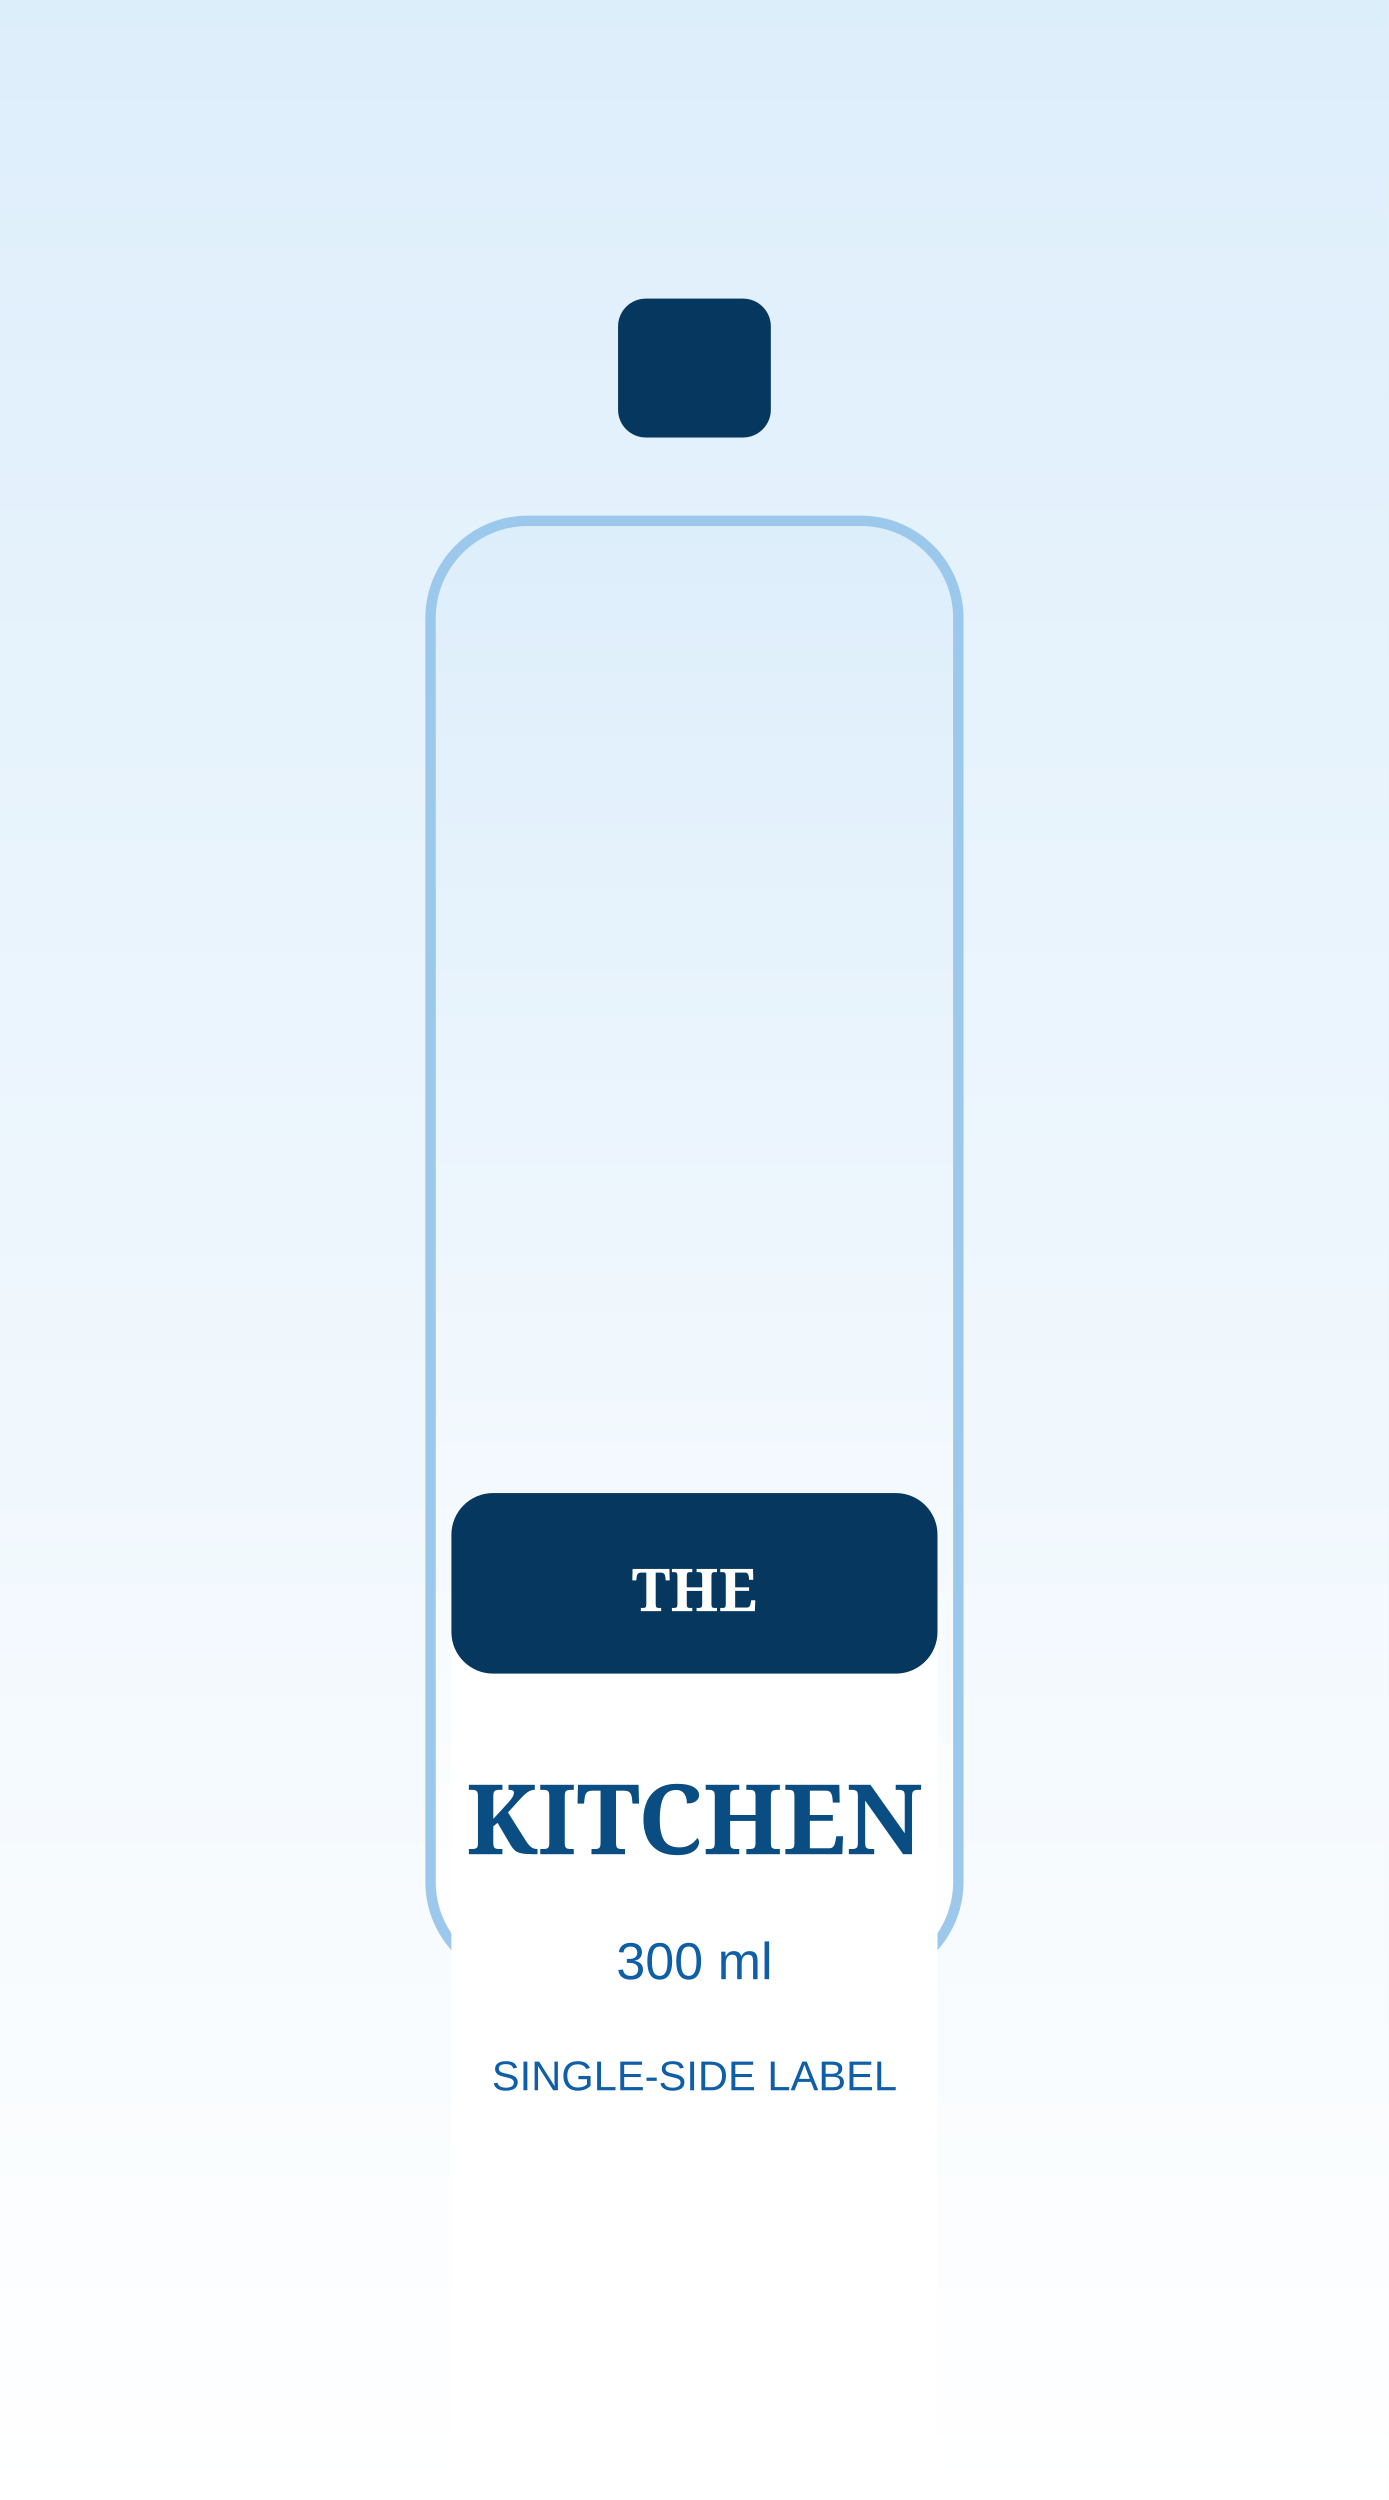
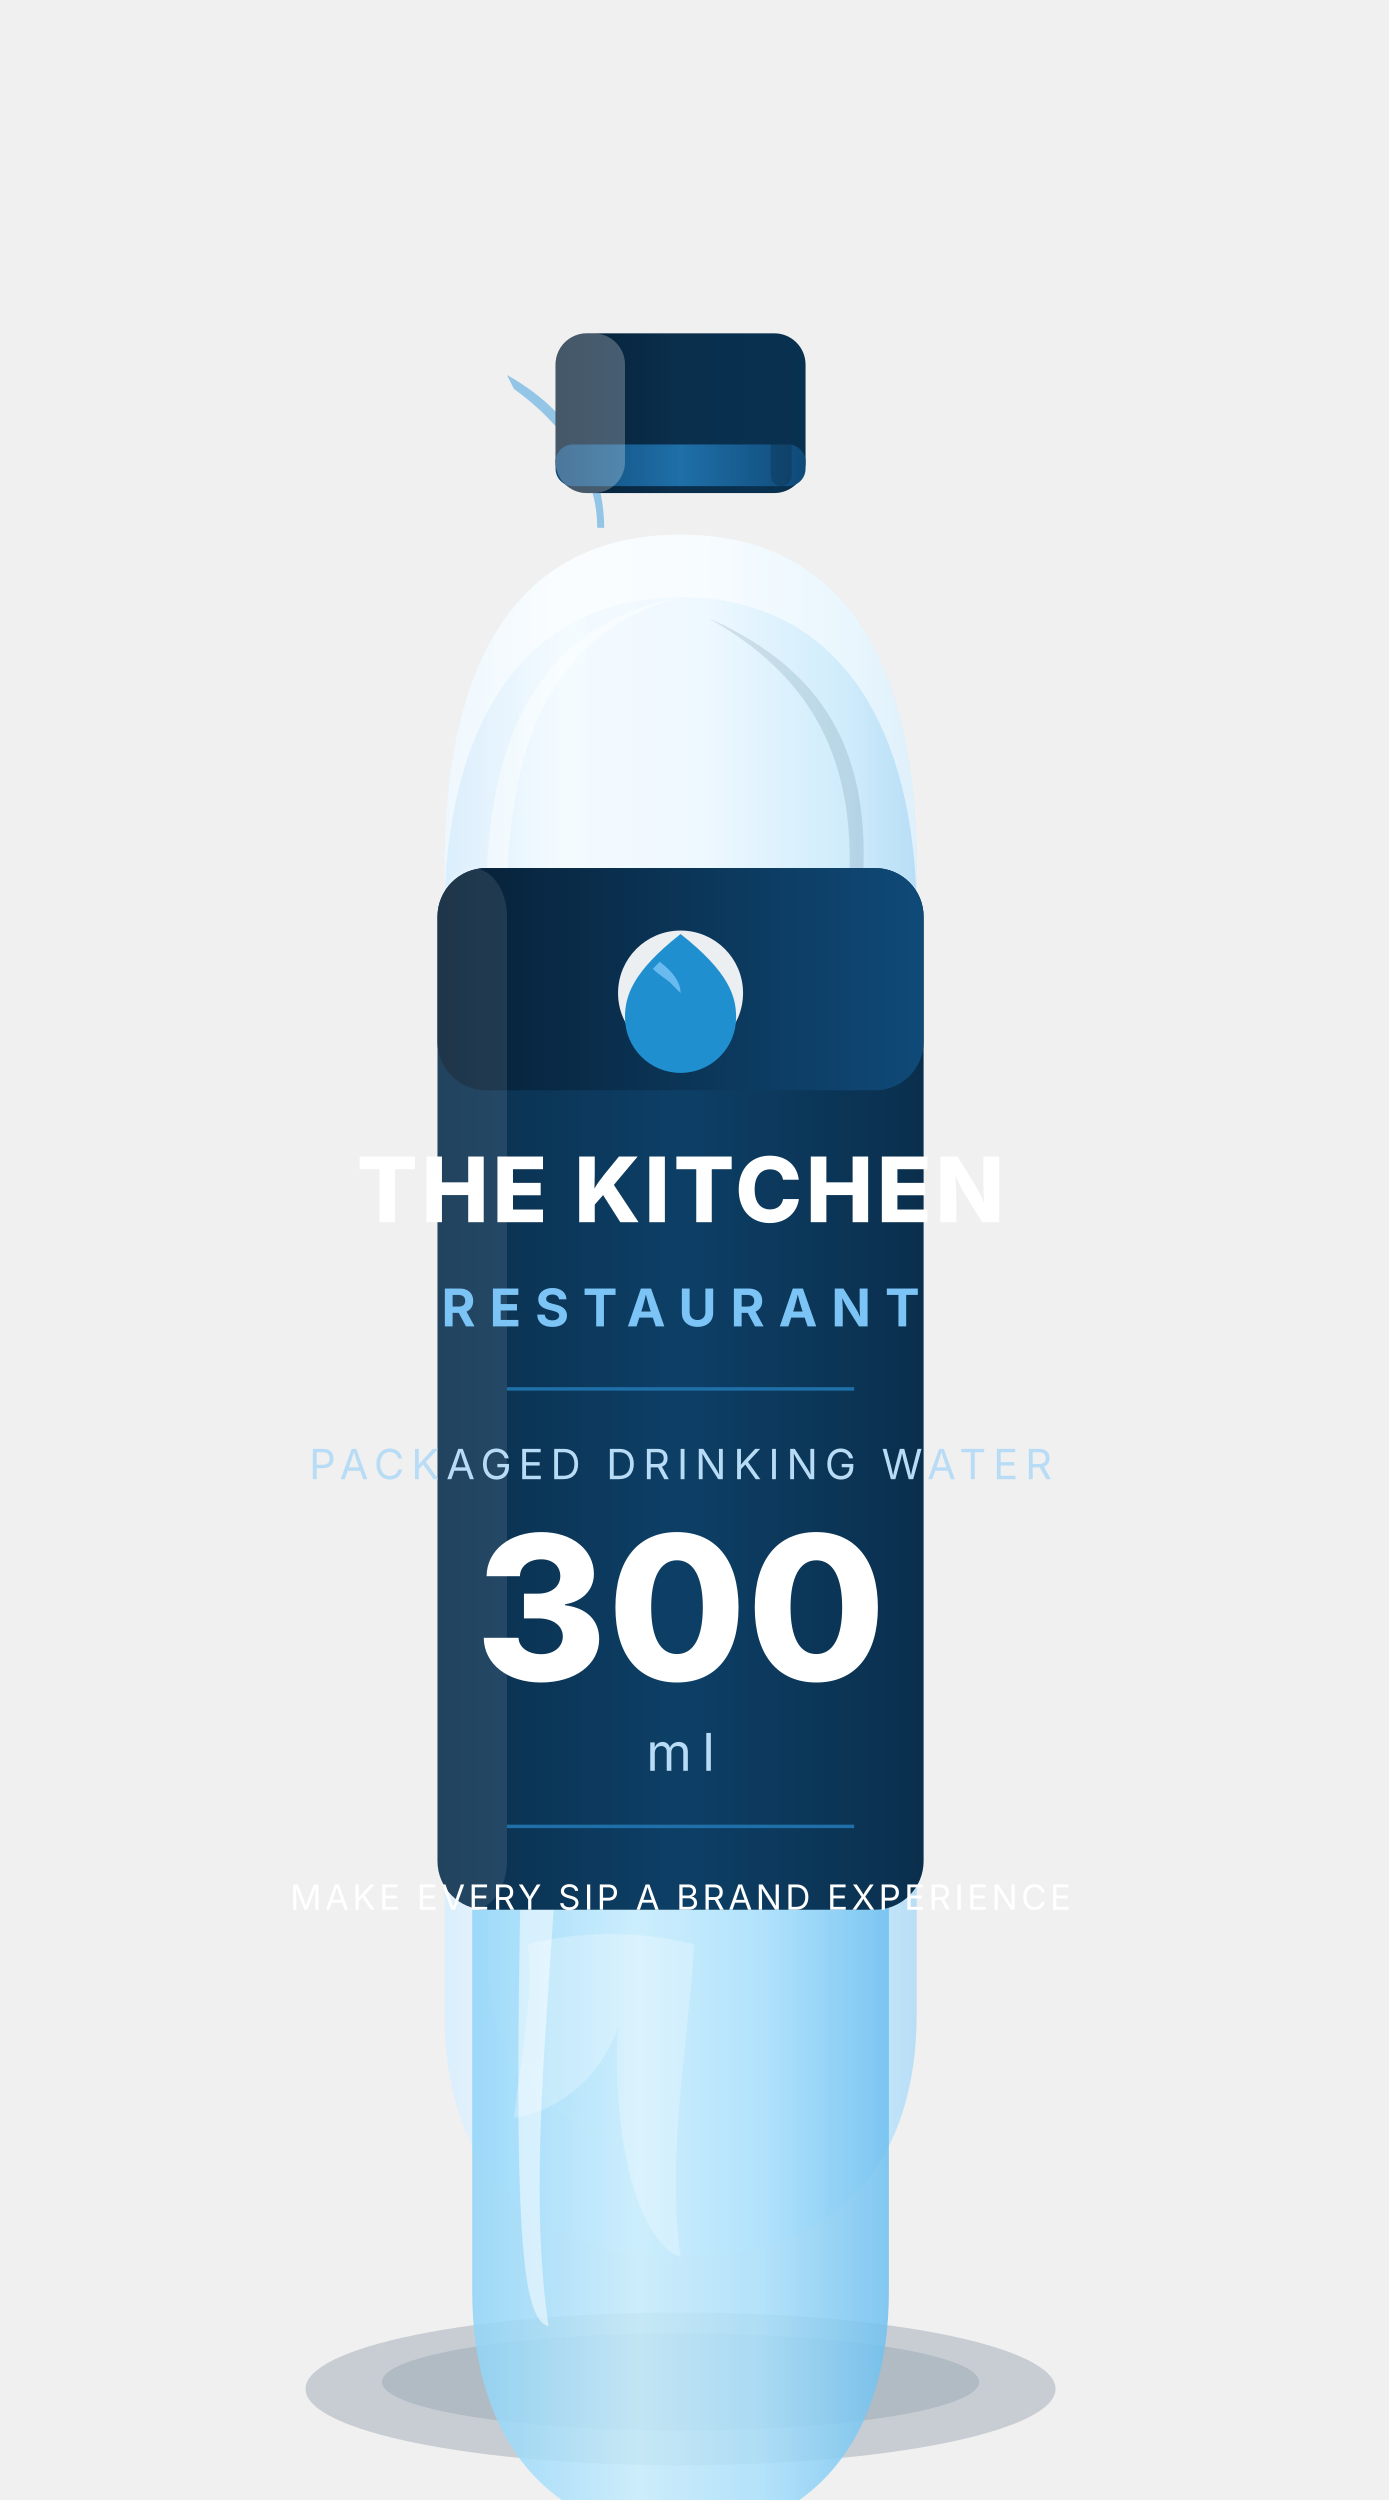
- <svg xmlns="http://www.w3.org/2000/svg" viewBox="0 0 400 720" width="400" height="720" role="img" aria-label="Customized 300ml square branded water bottle">
+ <svg xmlns="http://www.w3.org/2000/svg" viewBox="0 0 400 720" width="400" height="720" role="img" aria-label="bottle-square-300 custom branded water bottle">
  <defs>
-     <linearGradient id="sk" x1="0" y1="0" x2="0" y2="1">
-       <stop offset="0" stop-color="#ddeefb" />
-       <stop offset="1" stop-color="#ffffff" />
+     <linearGradient id="gs300glass" x1="0" y1="0" x2="1" y2="0">
+       <stop offset="0" stop-color="#dbeefc" />
+       <stop offset="0.25" stop-color="#f4fbff" />
+       <stop offset="0.55" stop-color="#eef8ff" />
+       <stop offset="0.85" stop-color="#cfecfb" />
+       <stop offset="1" stop-color="#b8def6" />
+     </linearGradient>
+     <linearGradient id="gs300water" x1="0" y1="0" x2="1" y2="0">
+       <stop offset="0" stop-color="#8fd4f8" />
+       <stop offset="0.4" stop-color="#c6ecfc" />
+       <stop offset="0.7" stop-color="#a8dffb" />
+       <stop offset="1" stop-color="#6fc0f0" />
+     </linearGradient>
+     <linearGradient id="gs300capside" x1="0" y1="0" x2="1" y2="0">
+       <stop offset="0" stop-color="#071f35" />
+       <stop offset="0.5" stop-color="#0a2f4d" />
+       <stop offset="1" stop-color="#08304f" />
+     </linearGradient>
+     <linearGradient id="gs300capring" x1="0" y1="0" x2="1" y2="0">
+       <stop offset="0" stop-color="#0f4a78" />
+       <stop offset="0.5" stop-color="#1f6fa8" />
+       <stop offset="1" stop-color="#0f4a78" />
+     </linearGradient>
+     <linearGradient id="gs300label" x1="0" y1="0" x2="1" y2="0">
+       <stop offset="0" stop-color="#0a2f4d" />
+       <stop offset="0.5" stop-color="#0d3f66" />
+       <stop offset="1" stop-color="#0a2f4d" />
+     </linearGradient>
+     <linearGradient id="gs300labeltop" x1="0" y1="0" x2="1" y2="0">
+       <stop offset="0" stop-color="#071f35" />
+       <stop offset="1" stop-color="#0f4a78" />
    </linearGradient>
  </defs>
-   <rect width="400" height="720" fill="url(#sk)" />
-   <rect x="124" y="150" width="152" height="420" rx="28" fill="url(#sk)" />
-   <rect x="124" y="150" width="152" height="420" rx="28" fill="none" stroke="#9cc8ec" stroke-width="3" />
-   <rect x="178" y="86" width="44" height="40" rx="8" fill="#06385f" />
-   <rect x="130" y="430" width="140" height="300" rx="12" fill="#ffffff" />
-   <rect x="130" y="430" width="140" height="52" rx="12" fill="#06385f" />
-   <text x="200" y="464" font-family="Georgia,serif" font-weight="bold" font-size="17" fill="#ffffff" text-anchor="middle">THE</text>
-   <text x="200" y="534" font-family="Georgia,serif" font-weight="bold" font-size="28" fill="#0a4d82" text-anchor="middle">KITCHEN</text>
-   <text x="200" y="570" font-family="Arial,sans-serif" font-size="15" fill="#0f5ea8" text-anchor="middle">300 ml</text>
-   <text x="200" y="602" font-family="Arial,sans-serif" font-size="12" fill="#0f5ea8" text-anchor="middle">SINGLE-SIDE LABEL</text>
-   <text x="200" y="850" font-family="Arial,sans-serif" font-size="10" letter-spacing="2" fill="#0a4d82" text-anchor="middle">MAKE EVERY SIP A BRAND EXPERIENCE</text>
+   <g>
+     <ellipse cx="196" cy="688" rx="108" ry="22" fill="#0a2f4d" opacity="0.18" />
+     <ellipse cx="196" cy="686" rx="86" ry="14" fill="#0a2f4d" opacity="0.12" />
+     <path d="M128 250 c0 -58 20 -96 68 -96 c48 0 68 38 68 96 l0 330 c0 42 -22 70 -68 70 c-46 0 -68 -28 -68 -70 z" fill="url(#gs300glass)" />
+     <path d="M128 250 c0 -58 20 -96 68 -96 c48 0 68 38 68 96 l0 14 c0 -54 -22 -92 -68 -92 c-46 0 -68 38 -68 92 z" fill="#ffffff" opacity="0.55" />
+     <path d="M140 260 c0 -46 14 -80 56 -88 c-38 10 -50 44 -50 88 l0 300 c0 26 8 42 26 54 c-24 -10 -32 -30 -32 -54 z" fill="#ffffff" opacity="0.45" />
+     <path d="M244 262 c4 -40 -8 -66 -40 -84 c36 16 48 42 44 82 c-2 24 0 46 -4 64 c-8 -22 -8 -46 0 -62 z" fill="#0a2f4d" opacity="0.12" />
+     <path d="M136 520 l120 0 l0 140 c0 42 -22 70 -60 70 c-38 0 -60 -28 -60 -70 z" fill="url(#gs300water)" opacity="0.85" />
+     <path d="M150 540 l10 0 c-2 40 -8 90 -2 130 c-8 -2 -10 -30 -8 -130 z" fill="#ffffff" opacity="0.5" />
+     <ellipse cx="196" cy="518" rx="60" ry="7" fill="#ffffff" opacity="0.7" />
+     <path d="M152 560 c15 -4 32 -4 48 0 c-2 30 -8 60 -4 90 c-12 -4 -20 -34 -18 -66 c-6 16 -18 24 -30 26 c2 -18 6 -36 4 -50 z" fill="#ffffff" opacity="0.25" />
+     <path d="M146 108 c18 10 28 26 28 44 l-2 0 c0 -16 -10 -30 -24 -40 z" fill="#54a8e0" opacity="0.6" />
+     <rect x="160" y="96" width="72" height="46" rx="9" fill="url(#gs300capside)" />
+     <rect x="160" y="128" width="72" height="12" rx="5" fill="url(#gs300capring)" />
+     <rect x="160" y="96" width="20" height="46" rx="9" fill="#ffffff" opacity="0.25" />
+     <rect x="222" y="102" width="6" height="38" rx="3" fill="#0a2f4d" opacity="0.4" />
+     <rect x="126" y="250" width="140" height="300" rx="14" fill="url(#gs300label)" />
+     <rect x="126" y="250" width="140" height="64" rx="14" fill="url(#gs300labeltop)" />
+     <rect x="126" y="250" width="20" height="300" rx="14" fill="#ffffff" opacity="0.10" />
+     <circle cx="196" cy="286" r="18" fill="#ffffff" opacity="0.92" />
+     <path d="M196 269 c14 11 16 18 16 24 a16 16 0 0 1 -32 0 c0 -6 2 -13 16 -24 z" fill="#1f8fd0" />
+     <path d="M190 277 c4 3 6 6 6 9 c-1 -1 -2 -2 -3 -3 c-1 -1 -3 -2 -5 -4 c1 -1 2 -2 2 -2 z" fill="#7cc4f5" opacity="0.8" />
+     <text x="196" y="352" font-family="Inter, Arial, sans-serif" font-weight="800" font-size="26" fill="#ffffff" text-anchor="middle" letter-spacing="1">THE KITCHEN</text>
+     <text x="196" y="382" font-family="Inter, Arial, sans-serif" font-weight="700" font-size="15" fill="#7cc4f5" text-anchor="middle" letter-spacing="4">RESTAURANT</text>
+     <line x1="146" y1="400" x2="246" y2="400" stroke="#1f6fa8" stroke-width="1" />
+     <text x="196" y="426" font-family="Inter, Arial, sans-serif" font-size="12" fill="#b8dcf5" text-anchor="middle" letter-spacing="2">PACKAGED DRINKING WATER</text>
+     <text x="196" y="484" font-family="Inter, Arial, sans-serif" font-weight="800" font-size="58" fill="#ffffff" text-anchor="middle">300</text>
+     <text x="196" y="510" font-family="Inter, Arial, sans-serif" font-size="15" fill="#b8dcf5" text-anchor="middle" letter-spacing="3">ml</text>
+     <line x1="146" y1="526" x2="246" y2="526" stroke="#1f6fa8" stroke-width="1" />
+     <text x="196" y="550" font-family="Inter, Arial, sans-serif" font-size="10" fill="#ffffff" text-anchor="middle" letter-spacing="1">MAKE EVERY SIP A BRAND EXPERIENCE</text>
+   </g>
</svg>
